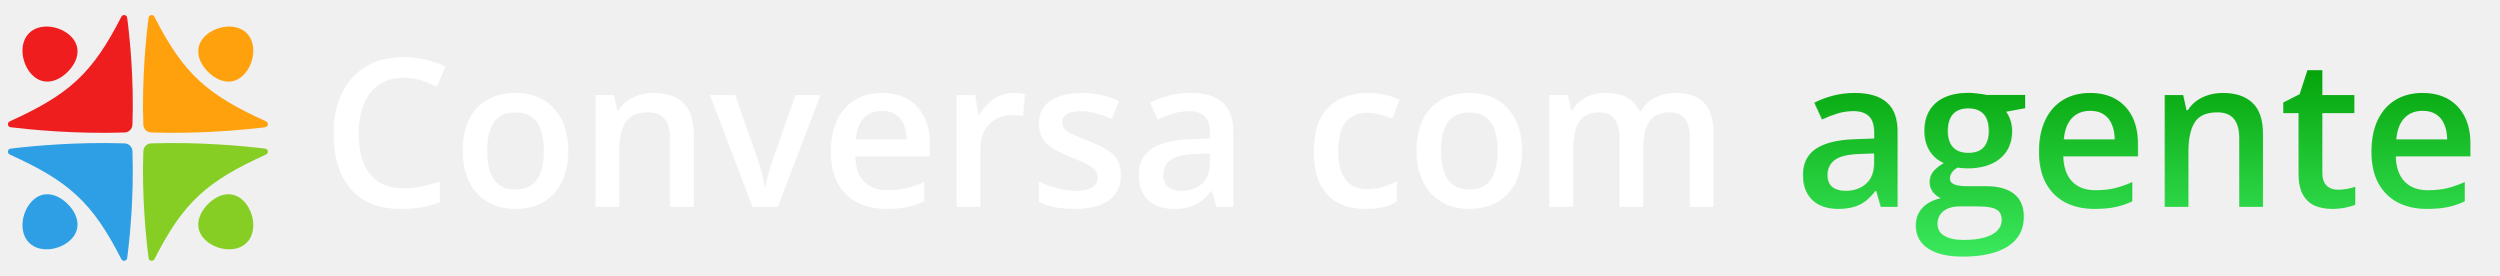
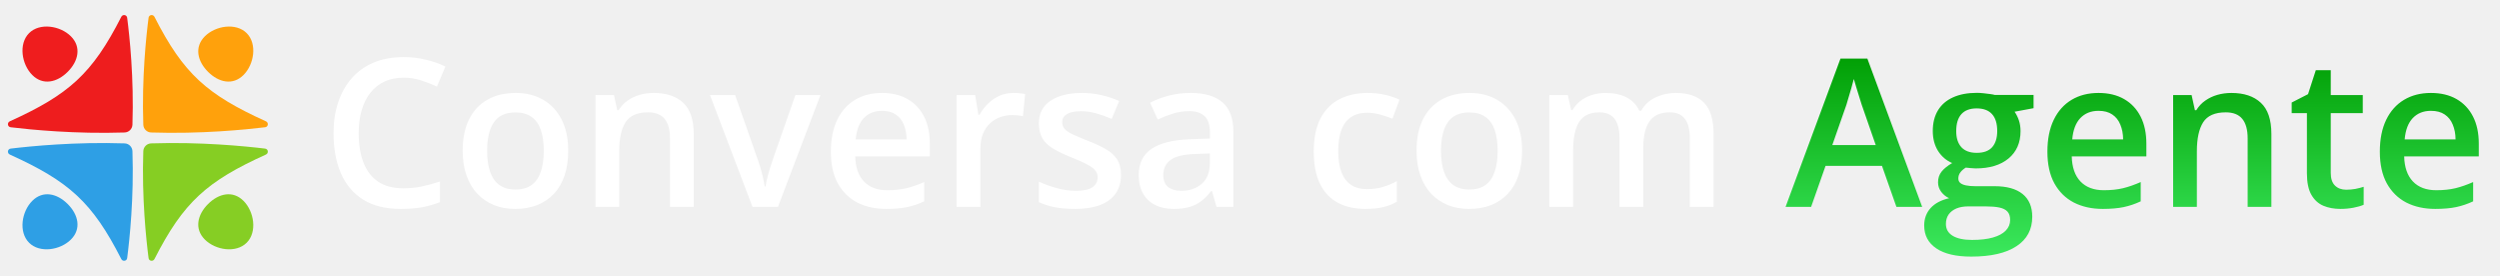
<svg xmlns="http://www.w3.org/2000/svg" width="145" height="16" viewBox="0 0 145 16" fill="none">
  <g clip-path="url(#clip0_4_41)">
    <path d="M7.685 7.23C7.778 4.537 7.518 2.1 7.379 1.03C7.355 0.851 7.119 0.816 7.037 0.977C5.349 4.287 3.994 5.484 0.57 7.036C0.402 7.113 0.434 7.359 0.618 7.381C1.776 7.521 4.376 7.779 7.23 7.684C7.478 7.676 7.677 7.478 7.685 7.23Z" fill="#EE1D1E" />
    <path d="M4.115 2.107C4.734 2.727 4.549 3.546 3.93 4.165C3.31 4.785 2.491 4.97 1.872 4.35C1.252 3.731 1.067 2.542 1.687 1.922C2.306 1.303 3.495 1.488 4.115 2.107Z" fill="#EF1D1E" />
    <path d="M8.315 7.23C8.222 4.537 8.482 2.1 8.621 1.03C8.645 0.851 8.881 0.816 8.963 0.977C10.651 4.287 12.006 5.484 15.43 7.036C15.598 7.113 15.566 7.359 15.382 7.381C14.224 7.521 11.624 7.779 8.77 7.684C8.522 7.676 8.323 7.478 8.315 7.23Z" fill="#FFA10C" />
    <path d="M11.885 2.107C11.266 2.727 11.451 3.546 12.07 4.165C12.69 4.785 13.509 4.97 14.129 4.35C14.748 3.731 14.933 2.542 14.313 1.922C13.694 1.303 12.505 1.488 11.885 2.107Z" fill="#FFA10C" />
    <path d="M7.685 8.77C7.778 11.463 7.518 13.9 7.379 14.97C7.355 15.149 7.119 15.184 7.037 15.023C5.349 11.713 3.994 10.516 0.57 8.964C0.402 8.887 0.434 8.641 0.618 8.619C1.776 8.479 4.376 8.221 7.23 8.316C7.478 8.324 7.677 8.522 7.685 8.77Z" fill="#2E9FE5" />
    <path d="M4.115 13.893C4.734 13.274 4.549 12.454 3.93 11.835C3.31 11.215 2.491 11.03 1.872 11.65C1.252 12.269 1.067 13.459 1.687 14.078C2.306 14.697 3.495 14.512 4.115 13.893Z" fill="#2E9FE5" />
    <path d="M8.315 8.77C8.222 11.463 8.482 13.9 8.621 14.97C8.645 15.149 8.881 15.184 8.963 15.023C10.651 11.713 12.006 10.516 15.43 8.964C15.598 8.887 15.566 8.641 15.382 8.619C14.224 8.479 11.624 8.221 8.77 8.316C8.522 8.324 8.323 8.522 8.315 8.77Z" fill="#86CE23" />
    <path d="M11.885 13.893C11.266 13.274 11.451 12.454 12.07 11.835C12.69 11.215 13.509 11.03 14.129 11.65C14.748 12.269 14.933 13.459 14.313 14.078C13.694 14.697 12.505 14.512 11.885 13.893Z" fill="#86CE24" />
  </g>
  <path d="M23.412 4.506C23.002 4.506 22.635 4.58 22.311 4.729C21.99 4.877 21.719 5.092 21.496 5.373C21.273 5.65 21.104 5.988 20.986 6.387C20.869 6.781 20.811 7.227 20.811 7.723C20.811 8.387 20.904 8.959 21.092 9.439C21.279 9.916 21.564 10.283 21.947 10.541C22.33 10.795 22.814 10.922 23.4 10.922C23.764 10.922 24.117 10.887 24.461 10.816C24.805 10.746 25.16 10.65 25.527 10.529V11.725C25.18 11.861 24.828 11.961 24.473 12.023C24.117 12.086 23.707 12.117 23.242 12.117C22.367 12.117 21.641 11.935 21.062 11.572C20.488 11.209 20.059 10.697 19.773 10.037C19.492 9.377 19.352 8.604 19.352 7.717C19.352 7.068 19.441 6.475 19.621 5.936C19.801 5.396 20.062 4.932 20.406 4.541C20.75 4.146 21.174 3.844 21.678 3.633C22.186 3.418 22.766 3.311 23.418 3.311C23.848 3.311 24.27 3.359 24.684 3.457C25.102 3.551 25.488 3.686 25.844 3.861L25.352 5.021C25.055 4.881 24.744 4.76 24.42 4.658C24.096 4.557 23.76 4.506 23.412 4.506ZM32.969 8.742C32.969 9.281 32.898 9.76 32.758 10.178C32.617 10.596 32.412 10.949 32.143 11.238C31.873 11.523 31.549 11.742 31.17 11.895C30.791 12.043 30.363 12.117 29.887 12.117C29.441 12.117 29.033 12.043 28.662 11.895C28.291 11.742 27.969 11.523 27.695 11.238C27.426 10.949 27.217 10.596 27.068 10.178C26.92 9.76 26.846 9.281 26.846 8.742C26.846 8.027 26.969 7.422 27.215 6.926C27.465 6.426 27.82 6.045 28.281 5.783C28.742 5.521 29.291 5.391 29.928 5.391C30.525 5.391 31.053 5.521 31.51 5.783C31.967 6.045 32.324 6.426 32.582 6.926C32.84 7.426 32.969 8.031 32.969 8.742ZM28.264 8.742C28.264 9.215 28.32 9.619 28.434 9.955C28.551 10.291 28.73 10.549 28.973 10.729C29.215 10.904 29.527 10.992 29.91 10.992C30.293 10.992 30.605 10.904 30.848 10.729C31.09 10.549 31.268 10.291 31.381 9.955C31.494 9.619 31.551 9.215 31.551 8.742C31.551 8.27 31.494 7.869 31.381 7.541C31.268 7.209 31.09 6.957 30.848 6.785C30.605 6.609 30.291 6.521 29.904 6.521C29.334 6.521 28.918 6.713 28.656 7.096C28.395 7.479 28.264 8.027 28.264 8.742ZM37.932 5.391C38.662 5.391 39.23 5.58 39.637 5.959C40.047 6.334 40.252 6.938 40.252 7.77V12H38.875V8.027C38.875 7.523 38.772 7.146 38.565 6.896C38.357 6.643 38.037 6.516 37.603 6.516C36.975 6.516 36.537 6.709 36.291 7.096C36.049 7.482 35.928 8.043 35.928 8.777V12H34.551V5.514H35.623L35.816 6.393H35.893C36.033 6.166 36.207 5.98 36.414 5.836C36.625 5.688 36.859 5.576 37.117 5.502C37.379 5.428 37.65 5.391 37.932 5.391ZM43.662 12L41.195 5.514H42.654L43.99 9.322C44.076 9.564 44.154 9.826 44.225 10.107C44.295 10.389 44.344 10.625 44.371 10.816H44.418C44.445 10.617 44.498 10.379 44.576 10.102C44.654 9.82 44.734 9.561 44.816 9.322L46.152 5.514H47.605L45.139 12H43.662ZM51.174 5.391C51.752 5.391 52.248 5.51 52.662 5.748C53.076 5.986 53.395 6.324 53.617 6.762C53.84 7.199 53.951 7.723 53.951 8.332V9.07H49.621C49.637 9.699 49.805 10.184 50.125 10.523C50.449 10.863 50.902 11.033 51.484 11.033C51.898 11.033 52.27 10.994 52.598 10.916C52.93 10.834 53.272 10.715 53.623 10.559V11.678C53.299 11.83 52.969 11.941 52.633 12.012C52.297 12.082 51.895 12.117 51.426 12.117C50.789 12.117 50.228 11.994 49.744 11.748C49.264 11.498 48.887 11.127 48.613 10.635C48.344 10.143 48.209 9.531 48.209 8.801C48.209 8.074 48.332 7.457 48.578 6.949C48.824 6.441 49.17 6.055 49.615 5.789C50.06 5.523 50.58 5.391 51.174 5.391ZM51.174 6.428C50.74 6.428 50.389 6.568 50.119 6.85C49.853 7.131 49.697 7.543 49.65 8.086H52.603C52.6 7.762 52.545 7.475 52.44 7.225C52.338 6.975 52.182 6.779 51.971 6.639C51.764 6.498 51.498 6.428 51.174 6.428ZM58.791 5.391C58.9 5.391 59.02 5.396 59.148 5.408C59.277 5.42 59.389 5.436 59.482 5.455L59.353 6.744C59.272 6.721 59.17 6.703 59.049 6.691C58.932 6.68 58.826 6.674 58.732 6.674C58.486 6.674 58.252 6.715 58.029 6.797C57.807 6.875 57.609 6.996 57.438 7.16C57.266 7.32 57.131 7.521 57.033 7.764C56.935 8.006 56.887 8.287 56.887 8.607V12H55.504V5.514H56.582L56.77 6.656H56.834C56.963 6.426 57.123 6.215 57.315 6.023C57.506 5.832 57.725 5.68 57.971 5.566C58.221 5.449 58.494 5.391 58.791 5.391ZM65.043 10.148C65.043 10.574 64.939 10.934 64.732 11.227C64.525 11.52 64.223 11.742 63.824 11.895C63.43 12.043 62.945 12.117 62.371 12.117C61.918 12.117 61.527 12.084 61.199 12.018C60.875 11.955 60.568 11.857 60.279 11.725V10.535C60.588 10.68 60.934 10.805 61.316 10.91C61.703 11.016 62.068 11.068 62.412 11.068C62.865 11.068 63.191 10.998 63.391 10.857C63.59 10.713 63.69 10.521 63.69 10.283C63.69 10.143 63.648 10.018 63.566 9.908C63.488 9.795 63.34 9.68 63.121 9.562C62.906 9.441 62.59 9.297 62.172 9.129C61.762 8.965 61.416 8.801 61.135 8.637C60.853 8.473 60.641 8.275 60.496 8.045C60.352 7.811 60.279 7.512 60.279 7.148C60.279 6.574 60.506 6.139 60.959 5.842C61.416 5.541 62.02 5.391 62.77 5.391C63.168 5.391 63.543 5.432 63.895 5.514C64.25 5.592 64.598 5.707 64.938 5.859L64.504 6.896C64.211 6.768 63.916 6.662 63.619 6.58C63.326 6.494 63.027 6.451 62.723 6.451C62.367 6.451 62.096 6.506 61.908 6.615C61.725 6.725 61.633 6.881 61.633 7.084C61.633 7.236 61.678 7.365 61.768 7.471C61.857 7.576 62.012 7.682 62.23 7.787C62.453 7.893 62.762 8.023 63.156 8.18C63.543 8.328 63.877 8.484 64.158 8.648C64.443 8.809 64.662 9.006 64.814 9.24C64.967 9.475 65.043 9.777 65.043 10.148ZM69.074 5.391C69.894 5.391 70.514 5.572 70.932 5.936C71.353 6.299 71.564 6.865 71.564 7.635V12H70.586L70.322 11.08H70.275C70.092 11.315 69.902 11.508 69.707 11.66C69.512 11.812 69.285 11.926 69.027 12C68.773 12.078 68.463 12.117 68.096 12.117C67.709 12.117 67.363 12.047 67.059 11.906C66.754 11.762 66.514 11.543 66.338 11.25C66.162 10.957 66.074 10.586 66.074 10.137C66.074 9.469 66.322 8.967 66.818 8.631C67.318 8.295 68.072 8.109 69.08 8.074L70.205 8.033V7.693C70.205 7.244 70.1 6.924 69.889 6.732C69.682 6.541 69.389 6.445 69.01 6.445C68.686 6.445 68.371 6.492 68.066 6.586C67.762 6.68 67.465 6.795 67.176 6.932L66.731 5.959C67.047 5.791 67.406 5.654 67.809 5.549C68.215 5.443 68.637 5.391 69.074 5.391ZM70.199 8.9L69.361 8.93C68.674 8.953 68.191 9.07 67.914 9.281C67.637 9.492 67.498 9.781 67.498 10.148C67.498 10.469 67.594 10.703 67.785 10.852C67.977 10.996 68.228 11.068 68.541 11.068C69.018 11.068 69.412 10.934 69.725 10.664C70.041 10.391 70.199 9.99 70.199 9.463V8.9ZM79.223 12.117C78.609 12.117 78.078 11.998 77.629 11.76C77.18 11.521 76.834 11.156 76.592 10.664C76.35 10.172 76.228 9.547 76.228 8.789C76.228 8 76.361 7.355 76.627 6.855C76.893 6.355 77.26 5.986 77.728 5.748C78.201 5.51 78.742 5.391 79.352 5.391C79.738 5.391 80.088 5.43 80.4 5.508C80.717 5.582 80.984 5.674 81.203 5.783L80.793 6.885C80.555 6.787 80.311 6.705 80.061 6.639C79.811 6.572 79.57 6.539 79.34 6.539C78.961 6.539 78.644 6.623 78.391 6.791C78.141 6.959 77.953 7.209 77.828 7.541C77.707 7.873 77.647 8.285 77.647 8.777C77.647 9.254 77.709 9.656 77.834 9.984C77.959 10.309 78.144 10.555 78.391 10.723C78.637 10.887 78.939 10.969 79.299 10.969C79.654 10.969 79.973 10.926 80.254 10.84C80.535 10.754 80.801 10.643 81.051 10.506V11.701C80.805 11.842 80.541 11.945 80.26 12.012C79.978 12.082 79.633 12.117 79.223 12.117ZM88.316 8.742C88.316 9.281 88.246 9.76 88.106 10.178C87.965 10.596 87.76 10.949 87.49 11.238C87.221 11.523 86.897 11.742 86.518 11.895C86.139 12.043 85.711 12.117 85.234 12.117C84.789 12.117 84.381 12.043 84.01 11.895C83.639 11.742 83.316 11.523 83.043 11.238C82.773 10.949 82.564 10.596 82.416 10.178C82.268 9.76 82.193 9.281 82.193 8.742C82.193 8.027 82.316 7.422 82.562 6.926C82.812 6.426 83.168 6.045 83.629 5.783C84.09 5.521 84.639 5.391 85.275 5.391C85.873 5.391 86.4 5.521 86.857 5.783C87.314 6.045 87.672 6.426 87.93 6.926C88.188 7.426 88.316 8.031 88.316 8.742ZM83.611 8.742C83.611 9.215 83.668 9.619 83.781 9.955C83.898 10.291 84.078 10.549 84.32 10.729C84.562 10.904 84.875 10.992 85.258 10.992C85.641 10.992 85.953 10.904 86.195 10.729C86.438 10.549 86.615 10.291 86.728 9.955C86.842 9.619 86.898 9.215 86.898 8.742C86.898 8.27 86.842 7.869 86.728 7.541C86.615 7.209 86.438 6.957 86.195 6.785C85.953 6.609 85.639 6.521 85.252 6.521C84.682 6.521 84.266 6.713 84.004 7.096C83.742 7.479 83.611 8.027 83.611 8.742ZM97.228 5.391C97.955 5.391 98.502 5.578 98.869 5.953C99.24 6.328 99.426 6.93 99.426 7.758V12H98.049V8.004C98.049 7.512 97.953 7.141 97.762 6.891C97.57 6.641 97.279 6.516 96.889 6.516C96.342 6.516 95.947 6.691 95.705 7.043C95.467 7.391 95.348 7.896 95.348 8.561V12H93.971V8.004C93.971 7.676 93.928 7.402 93.842 7.184C93.76 6.961 93.633 6.795 93.461 6.686C93.289 6.572 93.072 6.516 92.811 6.516C92.432 6.516 92.129 6.602 91.902 6.773C91.68 6.945 91.519 7.199 91.422 7.535C91.324 7.867 91.275 8.275 91.275 8.76V12H89.898V5.514H90.971L91.164 6.387H91.24C91.373 6.16 91.537 5.975 91.732 5.83C91.932 5.682 92.152 5.572 92.394 5.502C92.637 5.428 92.889 5.391 93.15 5.391C93.635 5.391 94.043 5.477 94.375 5.648C94.707 5.816 94.955 6.074 95.119 6.422H95.225C95.428 6.07 95.711 5.811 96.074 5.643C96.438 5.475 96.822 5.391 97.228 5.391Z" fill="white" />
-   <path d="M107.617 5.391C108.438 5.391 109.057 5.572 109.475 5.936C109.896 6.299 110.107 6.865 110.107 7.635V12H109.129L108.865 11.08H108.818C108.635 11.315 108.445 11.508 108.25 11.66C108.055 11.812 107.828 11.926 107.57 12C107.316 12.078 107.006 12.117 106.639 12.117C106.252 12.117 105.906 12.047 105.602 11.906C105.297 11.762 105.057 11.543 104.881 11.25C104.705 10.957 104.617 10.586 104.617 10.137C104.617 9.469 104.865 8.967 105.361 8.631C105.861 8.295 106.615 8.109 107.623 8.074L108.748 8.033V7.693C108.748 7.244 108.643 6.924 108.432 6.732C108.225 6.541 107.932 6.445 107.553 6.445C107.229 6.445 106.914 6.492 106.609 6.586C106.305 6.68 106.008 6.795 105.719 6.932L105.273 5.959C105.59 5.791 105.949 5.654 106.352 5.549C106.758 5.443 107.18 5.391 107.617 5.391ZM108.742 8.9L107.904 8.93C107.217 8.953 106.734 9.07 106.457 9.281C106.18 9.492 106.041 9.781 106.041 10.148C106.041 10.469 106.137 10.703 106.328 10.852C106.52 10.996 106.771 11.068 107.084 11.068C107.561 11.068 107.955 10.934 108.268 10.664C108.584 10.391 108.742 9.99 108.742 9.463V8.9ZM113.887 14.883C113.008 14.883 112.334 14.725 111.865 14.408C111.396 14.092 111.162 13.648 111.162 13.078C111.162 12.68 111.287 12.342 111.537 12.065C111.787 11.791 112.145 11.602 112.609 11.496C112.434 11.418 112.281 11.297 112.152 11.133C112.027 10.965 111.965 10.779 111.965 10.576C111.965 10.334 112.033 10.127 112.17 9.955C112.307 9.783 112.512 9.617 112.785 9.457C112.445 9.312 112.172 9.078 111.965 8.754C111.762 8.426 111.66 8.041 111.66 7.6C111.66 7.131 111.76 6.732 111.959 6.404C112.158 6.072 112.449 5.82 112.832 5.648C113.215 5.473 113.678 5.385 114.221 5.385C114.338 5.385 114.465 5.393 114.602 5.408C114.742 5.42 114.871 5.436 114.988 5.455C115.109 5.471 115.201 5.488 115.264 5.508H117.508V6.275L116.406 6.48C116.512 6.629 116.596 6.799 116.658 6.99C116.721 7.178 116.752 7.383 116.752 7.605C116.752 8.277 116.52 8.807 116.055 9.193C115.594 9.576 114.957 9.768 114.145 9.768C113.949 9.76 113.76 9.744 113.576 9.721C113.436 9.807 113.328 9.902 113.254 10.008C113.18 10.109 113.143 10.225 113.143 10.354C113.143 10.459 113.18 10.545 113.254 10.611C113.328 10.674 113.438 10.721 113.582 10.752C113.73 10.783 113.91 10.799 114.121 10.799H115.24C115.951 10.799 116.494 10.949 116.869 11.25C117.244 11.551 117.432 11.992 117.432 12.574C117.432 13.312 117.127 13.881 116.518 14.279C115.908 14.682 115.031 14.883 113.887 14.883ZM113.939 13.916C114.42 13.916 114.824 13.869 115.152 13.775C115.48 13.682 115.729 13.547 115.896 13.371C116.064 13.199 116.148 12.994 116.148 12.756C116.148 12.545 116.096 12.383 115.99 12.27C115.885 12.156 115.727 12.078 115.516 12.035C115.305 11.992 115.043 11.971 114.73 11.971H113.711C113.457 11.971 113.232 12.01 113.037 12.088C112.842 12.17 112.689 12.287 112.58 12.44C112.475 12.592 112.422 12.775 112.422 12.99C112.422 13.287 112.553 13.516 112.814 13.676C113.08 13.836 113.455 13.916 113.939 13.916ZM114.209 8.865C114.611 8.865 114.91 8.756 115.105 8.537C115.301 8.314 115.398 8.002 115.398 7.6C115.398 7.162 115.297 6.834 115.094 6.615C114.895 6.396 114.598 6.287 114.203 6.287C113.816 6.287 113.521 6.398 113.318 6.621C113.119 6.844 113.02 7.174 113.02 7.611C113.02 8.006 113.119 8.314 113.318 8.537C113.521 8.756 113.818 8.865 114.209 8.865ZM121.275 5.391C121.854 5.391 122.35 5.51 122.764 5.748C123.178 5.986 123.496 6.324 123.719 6.762C123.941 7.199 124.053 7.723 124.053 8.332V9.07H119.723C119.738 9.699 119.906 10.184 120.227 10.523C120.551 10.863 121.004 11.033 121.586 11.033C122 11.033 122.371 10.994 122.699 10.916C123.031 10.834 123.373 10.715 123.725 10.559V11.678C123.4 11.83 123.07 11.941 122.734 12.012C122.398 12.082 121.996 12.117 121.527 12.117C120.891 12.117 120.33 11.994 119.846 11.748C119.365 11.498 118.988 11.127 118.715 10.635C118.445 10.143 118.311 9.531 118.311 8.801C118.311 8.074 118.434 7.457 118.68 6.949C118.926 6.441 119.271 6.055 119.717 5.789C120.162 5.523 120.682 5.391 121.275 5.391ZM121.275 6.428C120.842 6.428 120.49 6.568 120.221 6.85C119.955 7.131 119.799 7.543 119.752 8.086H122.705C122.701 7.762 122.646 7.475 122.541 7.225C122.439 6.975 122.283 6.779 122.072 6.639C121.865 6.498 121.6 6.428 121.275 6.428ZM128.986 5.391C129.717 5.391 130.285 5.58 130.691 5.959C131.102 6.334 131.307 6.938 131.307 7.77V12H129.93V8.027C129.93 7.523 129.826 7.146 129.619 6.896C129.412 6.643 129.092 6.516 128.658 6.516C128.029 6.516 127.592 6.709 127.346 7.096C127.104 7.482 126.982 8.043 126.982 8.777V12H125.605V5.514H126.678L126.871 6.393H126.947C127.088 6.166 127.262 5.98 127.469 5.836C127.68 5.688 127.914 5.576 128.172 5.502C128.434 5.428 128.705 5.391 128.986 5.391ZM135.648 11.004C135.828 11.004 136.006 10.988 136.182 10.957C136.357 10.922 136.518 10.881 136.662 10.834V11.877C136.51 11.943 136.312 12 136.07 12.047C135.828 12.094 135.576 12.117 135.314 12.117C134.947 12.117 134.617 12.057 134.324 11.935C134.031 11.81 133.799 11.598 133.627 11.297C133.455 10.996 133.369 10.58 133.369 10.049V6.562H132.484V5.947L133.434 5.461L133.885 4.072H134.752V5.514H136.609V6.562H134.752V10.031C134.752 10.359 134.834 10.604 134.998 10.764C135.162 10.924 135.379 11.004 135.648 11.004ZM140.564 5.391C141.143 5.391 141.639 5.51 142.053 5.748C142.467 5.986 142.785 6.324 143.008 6.762C143.23 7.199 143.342 7.723 143.342 8.332V9.07H139.012C139.027 9.699 139.195 10.184 139.516 10.523C139.84 10.863 140.293 11.033 140.875 11.033C141.289 11.033 141.66 10.994 141.988 10.916C142.32 10.834 142.662 10.715 143.014 10.559V11.678C142.689 11.83 142.359 11.941 142.023 12.012C141.688 12.082 141.285 12.117 140.816 12.117C140.18 12.117 139.619 11.994 139.135 11.748C138.654 11.498 138.277 11.127 138.004 10.635C137.734 10.143 137.6 9.531 137.6 8.801C137.6 8.074 137.723 7.457 137.969 6.949C138.215 6.441 138.561 6.055 139.006 5.789C139.451 5.523 139.971 5.391 140.564 5.391ZM140.564 6.428C140.131 6.428 139.779 6.568 139.51 6.85C139.244 7.131 139.088 7.543 139.041 8.086H141.994C141.99 7.762 141.936 7.475 141.83 7.225C141.729 6.975 141.572 6.779 141.361 6.639C141.154 6.498 140.889 6.428 140.564 6.428Z" fill="url(#paint0_linear_4_41)" />
+   <path d="M110.037 12L109.199 9.621H105.924L105.086 12H103.604L106.791 3.398H108.35L111.531 12H110.037ZM108.836 8.414L108.021 6.07C107.99 5.969 107.945 5.826 107.887 5.643C107.828 5.455 107.77 5.266 107.711 5.074C107.652 4.879 107.604 4.715 107.564 4.582C107.525 4.742 107.477 4.922 107.418 5.121C107.363 5.316 107.309 5.5 107.254 5.672C107.203 5.844 107.164 5.977 107.137 6.07L106.316 8.414H108.836ZM114.373 14.883C113.494 14.883 112.82 14.725 112.352 14.408C111.883 14.092 111.648 13.648 111.648 13.078C111.648 12.68 111.773 12.342 112.023 12.065C112.273 11.791 112.631 11.602 113.096 11.496C112.92 11.418 112.768 11.297 112.639 11.133C112.514 10.965 112.451 10.779 112.451 10.576C112.451 10.334 112.52 10.127 112.656 9.955C112.793 9.783 112.998 9.617 113.271 9.457C112.932 9.312 112.658 9.078 112.451 8.754C112.248 8.426 112.146 8.041 112.146 7.6C112.146 7.131 112.246 6.732 112.445 6.404C112.645 6.072 112.936 5.82 113.318 5.648C113.701 5.473 114.164 5.385 114.707 5.385C114.824 5.385 114.951 5.393 115.088 5.408C115.229 5.42 115.357 5.436 115.475 5.455C115.596 5.471 115.688 5.488 115.75 5.508H117.994V6.275L116.893 6.48C116.998 6.629 117.082 6.799 117.145 6.99C117.207 7.178 117.238 7.383 117.238 7.605C117.238 8.277 117.006 8.807 116.541 9.193C116.08 9.576 115.443 9.768 114.631 9.768C114.436 9.76 114.246 9.744 114.062 9.721C113.922 9.807 113.814 9.902 113.74 10.008C113.666 10.109 113.629 10.225 113.629 10.354C113.629 10.459 113.666 10.545 113.74 10.611C113.814 10.674 113.924 10.721 114.068 10.752C114.217 10.783 114.396 10.799 114.607 10.799H115.727C116.438 10.799 116.98 10.949 117.355 11.25C117.73 11.551 117.918 11.992 117.918 12.574C117.918 13.312 117.613 13.881 117.004 14.279C116.395 14.682 115.518 14.883 114.373 14.883ZM114.426 13.916C114.906 13.916 115.311 13.869 115.639 13.775C115.967 13.682 116.215 13.547 116.383 13.371C116.551 13.199 116.635 12.994 116.635 12.756C116.635 12.545 116.582 12.383 116.477 12.27C116.371 12.156 116.213 12.078 116.002 12.035C115.791 11.992 115.529 11.971 115.217 11.971H114.197C113.943 11.971 113.719 12.01 113.523 12.088C113.328 12.17 113.176 12.287 113.066 12.44C112.961 12.592 112.908 12.775 112.908 12.99C112.908 13.287 113.039 13.516 113.301 13.676C113.566 13.836 113.941 13.916 114.426 13.916ZM114.695 8.865C115.098 8.865 115.396 8.756 115.592 8.537C115.787 8.314 115.885 8.002 115.885 7.6C115.885 7.162 115.783 6.834 115.58 6.615C115.381 6.396 115.084 6.287 114.689 6.287C114.303 6.287 114.008 6.398 113.805 6.621C113.605 6.844 113.506 7.174 113.506 7.611C113.506 8.006 113.605 8.314 113.805 8.537C114.008 8.756 114.305 8.865 114.695 8.865ZM121.762 5.391C122.34 5.391 122.836 5.51 123.25 5.748C123.664 5.986 123.982 6.324 124.205 6.762C124.428 7.199 124.539 7.723 124.539 8.332V9.07H120.209C120.225 9.699 120.393 10.184 120.713 10.523C121.037 10.863 121.49 11.033 122.072 11.033C122.486 11.033 122.857 10.994 123.186 10.916C123.518 10.834 123.859 10.715 124.211 10.559V11.678C123.887 11.83 123.557 11.941 123.221 12.012C122.885 12.082 122.482 12.117 122.014 12.117C121.377 12.117 120.816 11.994 120.332 11.748C119.852 11.498 119.475 11.127 119.201 10.635C118.932 10.143 118.797 9.531 118.797 8.801C118.797 8.074 118.92 7.457 119.166 6.949C119.412 6.441 119.758 6.055 120.203 5.789C120.648 5.523 121.168 5.391 121.762 5.391ZM121.762 6.428C121.328 6.428 120.977 6.568 120.707 6.85C120.441 7.131 120.285 7.543 120.238 8.086H123.191C123.188 7.762 123.133 7.475 123.027 7.225C122.926 6.975 122.77 6.779 122.559 6.639C122.352 6.498 122.086 6.428 121.762 6.428ZM129.473 5.391C130.203 5.391 130.771 5.58 131.178 5.959C131.588 6.334 131.793 6.938 131.793 7.77V12H130.416V8.027C130.416 7.523 130.312 7.146 130.105 6.896C129.898 6.643 129.578 6.516 129.145 6.516C128.516 6.516 128.078 6.709 127.832 7.096C127.59 7.482 127.469 8.043 127.469 8.777V12H126.092V5.514H127.164L127.357 6.393H127.434C127.574 6.166 127.748 5.98 127.955 5.836C128.166 5.688 128.4 5.576 128.658 5.502C128.92 5.428 129.191 5.391 129.473 5.391ZM136.135 11.004C136.314 11.004 136.492 10.988 136.668 10.957C136.844 10.922 137.004 10.881 137.148 10.834V11.877C136.996 11.943 136.799 12 136.557 12.047C136.314 12.094 136.062 12.117 135.801 12.117C135.434 12.117 135.104 12.057 134.811 11.935C134.518 11.81 134.285 11.598 134.113 11.297C133.941 10.996 133.855 10.58 133.855 10.049V6.562H132.971V5.947L133.92 5.461L134.371 4.072H135.238V5.514H137.096V6.562H135.238V10.031C135.238 10.359 135.32 10.604 135.484 10.764C135.648 10.924 135.865 11.004 136.135 11.004ZM141.051 5.391C141.629 5.391 142.125 5.51 142.539 5.748C142.953 5.986 143.271 6.324 143.494 6.762C143.717 7.199 143.828 7.723 143.828 8.332V9.07H139.498C139.514 9.699 139.682 10.184 140.002 10.523C140.326 10.863 140.779 11.033 141.361 11.033C141.775 11.033 142.146 10.994 142.475 10.916C142.807 10.834 143.148 10.715 143.5 10.559V11.678C143.176 11.83 142.846 11.941 142.51 12.012C142.174 12.082 141.771 12.117 141.303 12.117C140.666 12.117 140.105 11.994 139.621 11.748C139.141 11.498 138.764 11.127 138.49 10.635C138.221 10.143 138.086 9.531 138.086 8.801C138.086 8.074 138.209 7.457 138.455 6.949C138.701 6.441 139.047 6.055 139.492 5.789C139.938 5.523 140.457 5.391 141.051 5.391ZM141.051 6.428C140.617 6.428 140.266 6.568 139.996 6.85C139.73 7.131 139.574 7.543 139.527 8.086H142.48C142.477 7.762 142.422 7.475 142.316 7.225C142.215 6.975 142.059 6.779 141.848 6.639C141.641 6.498 141.375 6.428 141.051 6.428Z" fill="url(#paint0_linear_4_41)" />
  <defs>
    <linearGradient id="paint0_linear_4_41" x1="124" y1="18.5" x2="124" y2="1" gradientUnits="userSpaceOnUse">
      <stop stop-color="#4DFF79" />
      <stop offset="0.879" stop-color="#009E03" />
    </linearGradient>
    <clipPath id="clip0_4_41">
      <rect width="16" height="16" fill="white" />
    </clipPath>
  </defs>
</svg>
